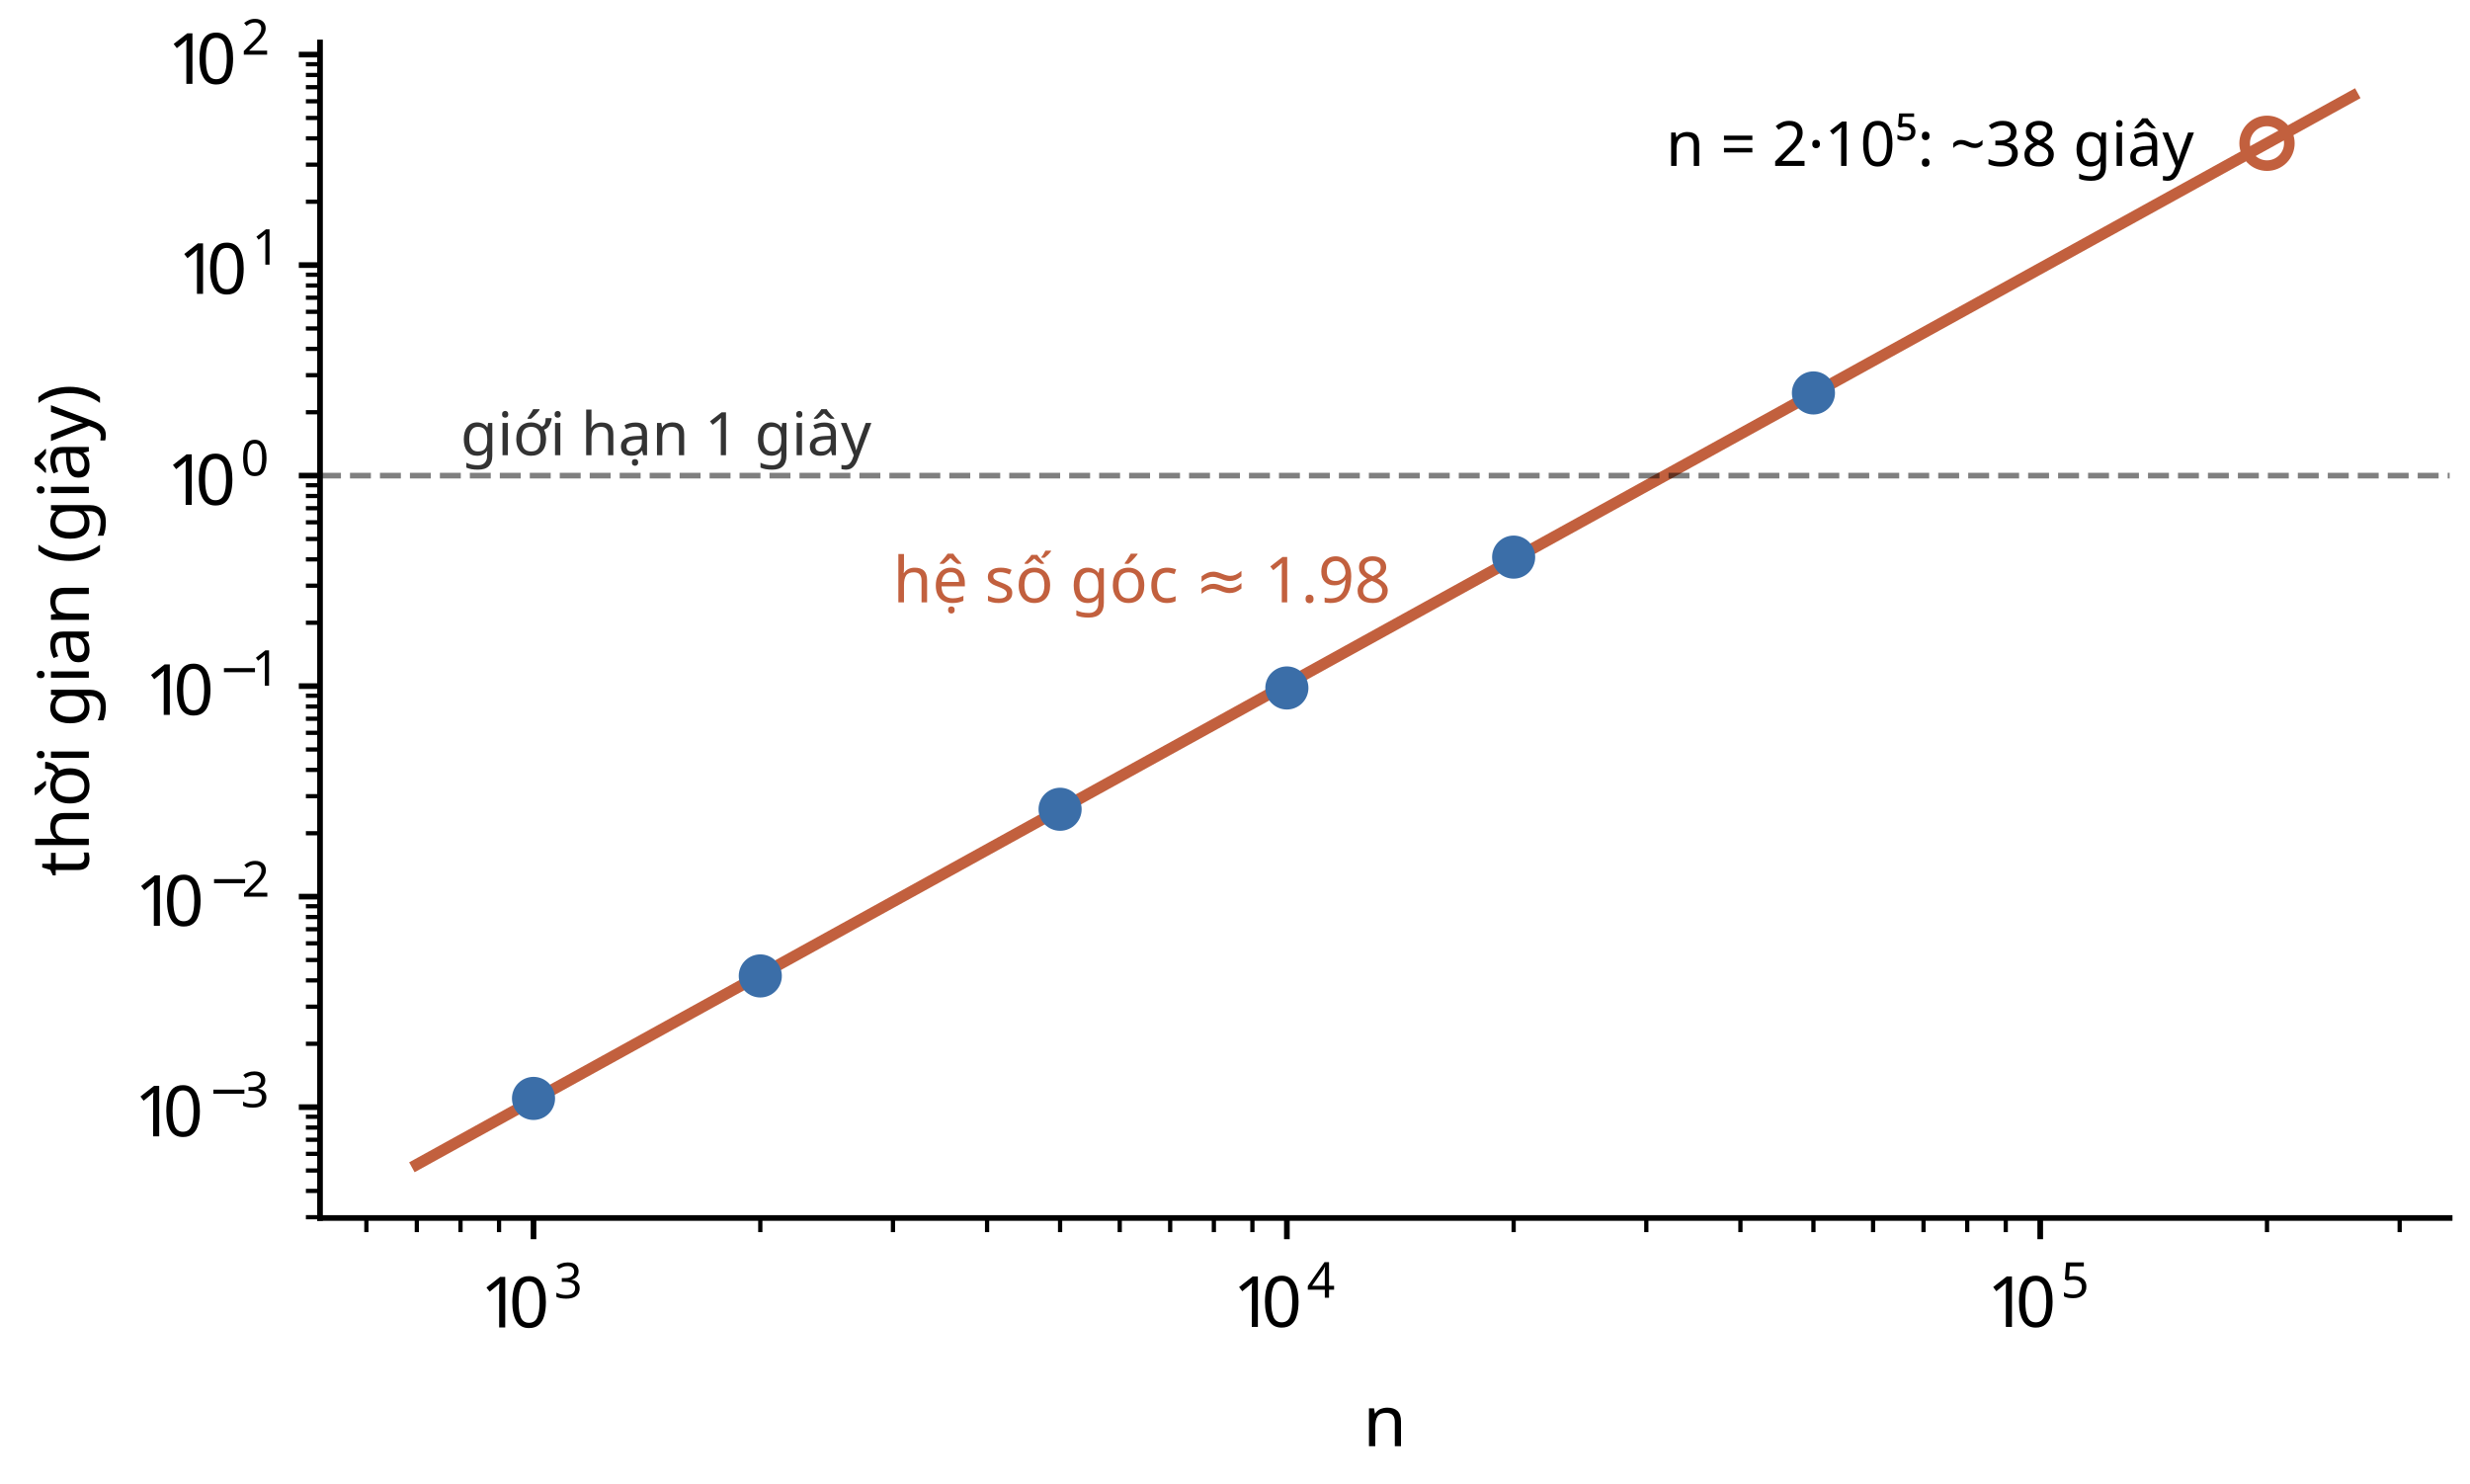
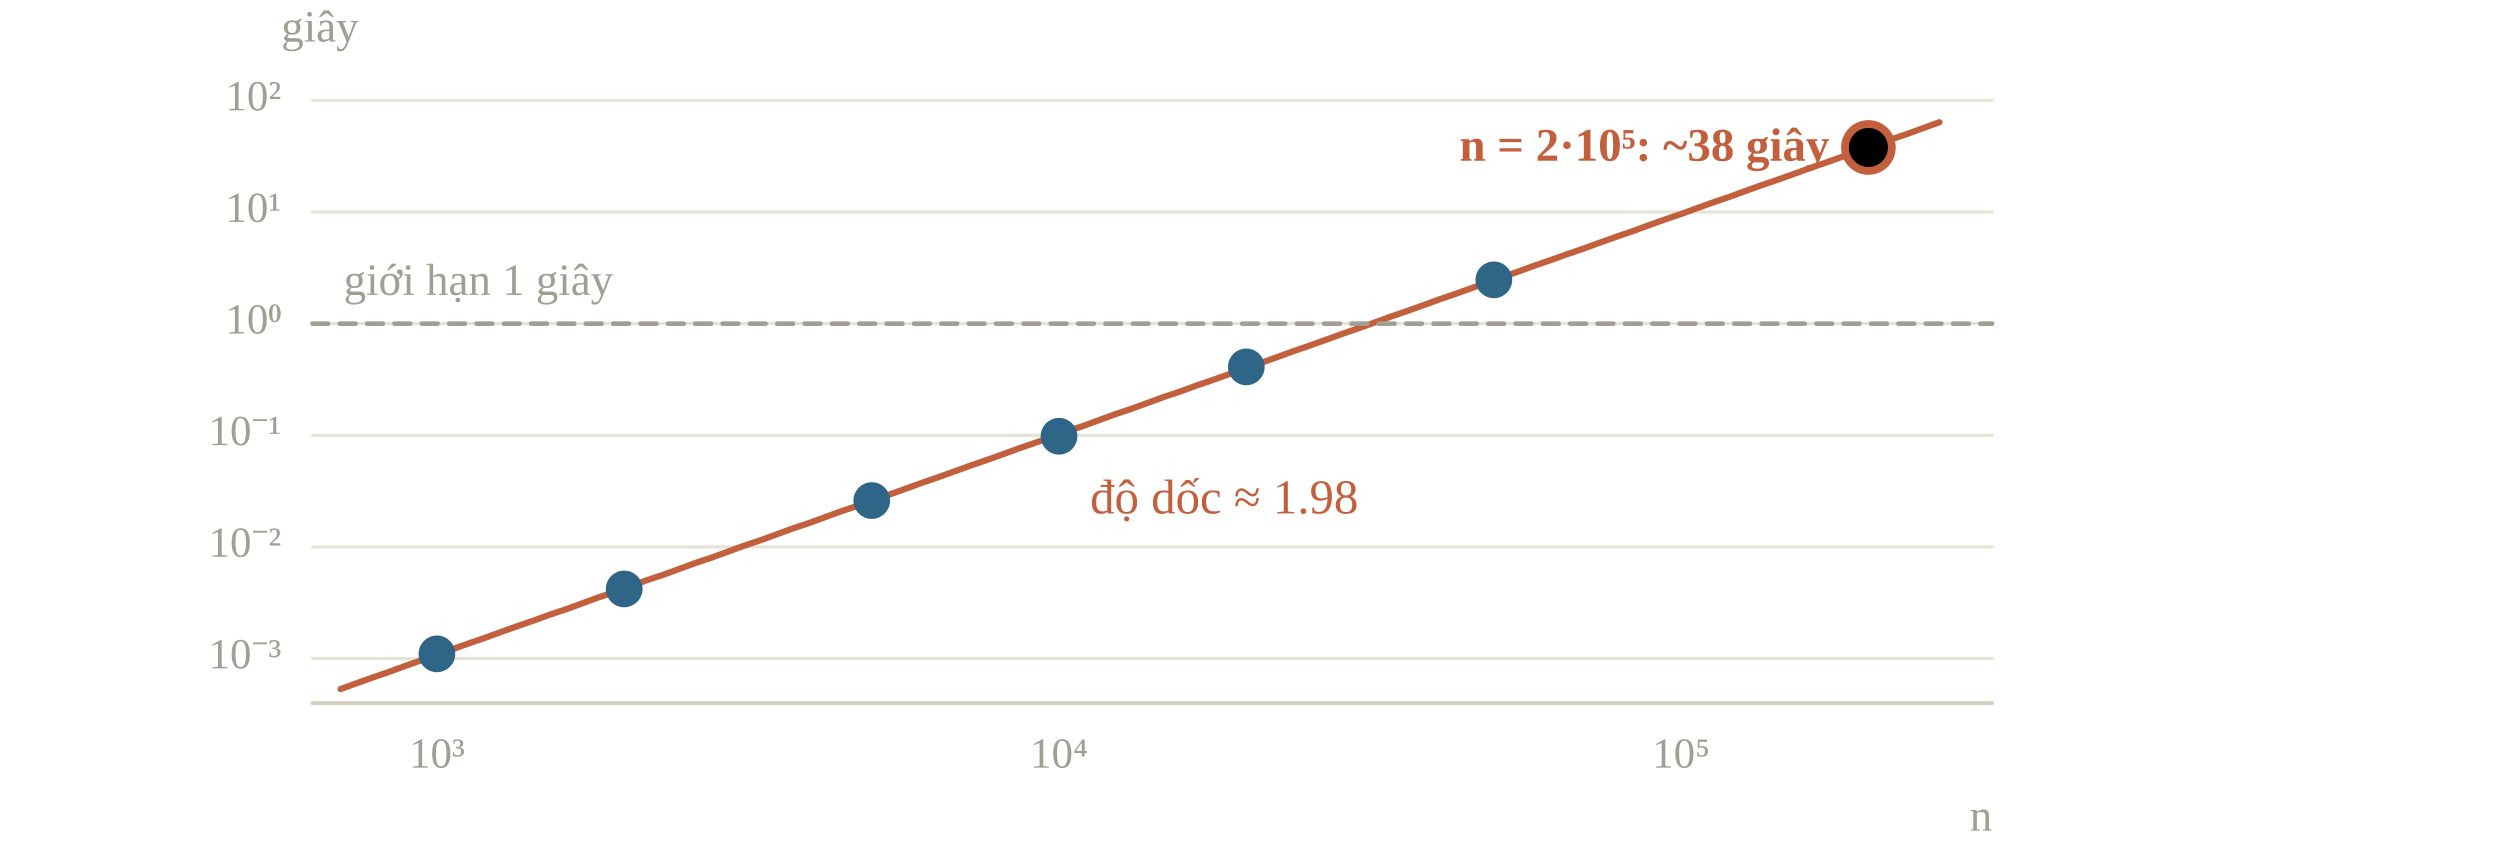
- <svg xmlns="http://www.w3.org/2000/svg" xmlns:xlink="http://www.w3.org/1999/xlink" role="img" aria-label="Thời gian chạy theo n trên trục log–log: các điểm đo nằm gần một đường thẳng có hệ số góc 2, kéo dài đường đó để dự đoán cho n = 2·10⁵." width="349.48pt" height="209.909pt" viewBox="0 0 349.48 209.909" version="1.1">
-   <defs>
-   
-  </defs>
-   <g id="figure_1">
-     <g id="patch_1">
-       <path d="M -0 209.909  L 349.48 209.909  L 349.48 0  L -0 0  L -0 209.909  z " style="fill: none" />
-     </g>
-     <g id="axes_1">
-       <g id="patch_2">
-         <path d="M 45.28 172.33  L 346.6 172.33  L 346.6 6.01  L 45.28 6.01  L 45.28 172.33  z " style="fill: none" />
-       </g>
-       <g id="matplotlib.axis_1">
-         <g id="xtick_1">
-           <g id="line2d_1">
-             <defs>
-               <path id="mf2d3d16c39" d="M 0 0  L 0 3  " style="stroke: currentColor; stroke-width: 0.8" />
-             </defs>
-             <g>
-               <use xlink:href="#mf2d3d16c39" x="75.487" y="172.33" style="fill: currentColor; stroke: currentColor; stroke-width: 0.8" />
-             </g>
-           </g>
-           <g id="text_1">
-             <g style="fill: currentColor" transform="translate(67.93723 188.5174)">
-               <text>
-                 <tspan x="0" y="-0.708" style="font-size: 10px; font-family: 'Lora'; fill: currentColor">1</tspan>
-                 <tspan x="4.067" y="-0.708" style="font-size: 10px; font-family: 'Lora'; fill: currentColor">0</tspan>
-                 <tspan x="10.472" y="-4.838" style="font-size: 7px; font-family: 'Lora'; fill: currentColor">3</tspan>
-               </text>
-             </g>
-           </g>
-         </g>
-         <g id="xtick_2">
-           <g id="line2d_2">
-             <g>
-               <use xlink:href="#mf2d3d16c39" x="182.079" y="172.33" style="fill: currentColor; stroke: currentColor; stroke-width: 0.8" />
-             </g>
-           </g>
-           <g id="text_2">
-             <g style="fill: currentColor" transform="translate(174.4289 188.5174)">
-               <text>
-                 <tspan x="0" y="-0.773" style="font-size: 10px; font-family: 'Lora'; fill: currentColor">1</tspan>
-                 <tspan x="4.067" y="-0.773" style="font-size: 10px; font-family: 'Lora'; fill: currentColor">0</tspan>
-                 <tspan x="10.472" y="-4.903" style="font-size: 7px; font-family: 'Lora'; fill: currentColor">4</tspan>
-               </text>
-             </g>
-           </g>
-         </g>
-         <g id="xtick_3">
-           <g id="line2d_3">
-             <g>
-               <use xlink:href="#mf2d3d16c39" x="288.671" y="172.33" style="fill: currentColor; stroke: currentColor; stroke-width: 0.8" />
-             </g>
-           </g>
-           <g id="text_3">
-             <g style="fill: currentColor" transform="translate(281.1205 188.5174)">
-               <text>
-                 <tspan x="0" y="-0.773" style="font-size: 10px; font-family: 'Lora'; fill: currentColor">1</tspan>
-                 <tspan x="4.067" y="-0.773" style="font-size: 10px; font-family: 'Lora'; fill: currentColor">0</tspan>
-                 <tspan x="10.472" y="-4.903" style="font-size: 7px; font-family: 'Lora'; fill: currentColor">5</tspan>
-               </text>
-             </g>
-           </g>
-         </g>
-         <g id="xtick_4">
-           <g id="line2d_4">
-             <defs>
-               <path id="mf27d8c85f0" d="M 0 0  L 0 2  " style="stroke: currentColor; stroke-width: 0.6" />
-             </defs>
-             <g>
-               <use xlink:href="#mf27d8c85f0" x="51.84" y="172.33" style="fill: currentColor; stroke: currentColor; stroke-width: 0.6" />
-             </g>
-           </g>
-         </g>
-         <g id="xtick_5">
-           <g id="line2d_5">
-             <g>
-               <use xlink:href="#mf27d8c85f0" x="58.976" y="172.33" style="fill: currentColor; stroke: currentColor; stroke-width: 0.6" />
-             </g>
-           </g>
-         </g>
-         <g id="xtick_6">
-           <g id="line2d_6">
-             <g>
-               <use xlink:href="#mf27d8c85f0" x="65.157" y="172.33" style="fill: currentColor; stroke: currentColor; stroke-width: 0.6" />
-             </g>
-           </g>
-         </g>
-         <g id="xtick_7">
-           <g id="line2d_7">
-             <g>
-               <use xlink:href="#mf27d8c85f0" x="70.61" y="172.33" style="fill: currentColor; stroke: currentColor; stroke-width: 0.6" />
-             </g>
-           </g>
-         </g>
-         <g id="xtick_8">
-           <g id="line2d_8">
-             <g>
-               <use xlink:href="#mf27d8c85f0" x="107.575" y="172.33" style="fill: currentColor; stroke: currentColor; stroke-width: 0.6" />
-             </g>
-           </g>
-         </g>
-         <g id="xtick_9">
-           <g id="line2d_9">
-             <g>
-               <use xlink:href="#mf27d8c85f0" x="126.344" y="172.33" style="fill: currentColor; stroke: currentColor; stroke-width: 0.6" />
-             </g>
-           </g>
-         </g>
-         <g id="xtick_10">
-           <g id="line2d_10">
-             <g>
-               <use xlink:href="#mf27d8c85f0" x="139.662" y="172.33" style="fill: currentColor; stroke: currentColor; stroke-width: 0.6" />
-             </g>
-           </g>
-         </g>
-         <g id="xtick_11">
-           <g id="line2d_11">
-             <g>
-               <use xlink:href="#mf27d8c85f0" x="149.992" y="172.33" style="fill: currentColor; stroke: currentColor; stroke-width: 0.6" />
-             </g>
-           </g>
-         </g>
-         <g id="xtick_12">
-           <g id="line2d_12">
-             <g>
-               <use xlink:href="#mf27d8c85f0" x="158.432" y="172.33" style="fill: currentColor; stroke: currentColor; stroke-width: 0.6" />
-             </g>
-           </g>
-         </g>
-         <g id="xtick_13">
-           <g id="line2d_13">
-             <g>
-               <use xlink:href="#mf27d8c85f0" x="165.568" y="172.33" style="fill: currentColor; stroke: currentColor; stroke-width: 0.6" />
-             </g>
-           </g>
-         </g>
-         <g id="xtick_14">
-           <g id="line2d_14">
-             <g>
-               <use xlink:href="#mf27d8c85f0" x="171.749" y="172.33" style="fill: currentColor; stroke: currentColor; stroke-width: 0.6" />
-             </g>
-           </g>
-         </g>
-         <g id="xtick_15">
-           <g id="line2d_15">
-             <g>
-               <use xlink:href="#mf27d8c85f0" x="177.202" y="172.33" style="fill: currentColor; stroke: currentColor; stroke-width: 0.6" />
-             </g>
-           </g>
-         </g>
-         <g id="xtick_16">
-           <g id="line2d_16">
-             <g>
-               <use xlink:href="#mf27d8c85f0" x="214.166" y="172.33" style="fill: currentColor; stroke: currentColor; stroke-width: 0.6" />
-             </g>
-           </g>
-         </g>
-         <g id="xtick_17">
-           <g id="line2d_17">
-             <g>
-               <use xlink:href="#mf27d8c85f0" x="232.936" y="172.33" style="fill: currentColor; stroke: currentColor; stroke-width: 0.6" />
-             </g>
-           </g>
-         </g>
-         <g id="xtick_18">
-           <g id="line2d_18">
-             <g>
-               <use xlink:href="#mf27d8c85f0" x="246.253" y="172.33" style="fill: currentColor; stroke: currentColor; stroke-width: 0.6" />
-             </g>
-           </g>
-         </g>
-         <g id="xtick_19">
-           <g id="line2d_19">
-             <g>
-               <use xlink:href="#mf27d8c85f0" x="256.583" y="172.33" style="fill: currentColor; stroke: currentColor; stroke-width: 0.6" />
-             </g>
-           </g>
-         </g>
-         <g id="xtick_20">
-           <g id="line2d_20">
-             <g>
-               <use xlink:href="#mf27d8c85f0" x="265.023" y="172.33" style="fill: currentColor; stroke: currentColor; stroke-width: 0.6" />
-             </g>
-           </g>
-         </g>
-         <g id="xtick_21">
-           <g id="line2d_21">
-             <g>
-               <use xlink:href="#mf27d8c85f0" x="272.159" y="172.33" style="fill: currentColor; stroke: currentColor; stroke-width: 0.6" />
-             </g>
-           </g>
-         </g>
-         <g id="xtick_22">
-           <g id="line2d_22">
-             <g>
-               <use xlink:href="#mf27d8c85f0" x="278.341" y="172.33" style="fill: currentColor; stroke: currentColor; stroke-width: 0.6" />
-             </g>
-           </g>
-         </g>
-         <g id="xtick_23">
-           <g id="line2d_23">
-             <g>
-               <use xlink:href="#mf27d8c85f0" x="283.793" y="172.33" style="fill: currentColor; stroke: currentColor; stroke-width: 0.6" />
-             </g>
-           </g>
-         </g>
-         <g id="xtick_24">
-           <g id="line2d_24">
-             <g>
-               <use xlink:href="#mf27d8c85f0" x="320.758" y="172.33" style="fill: currentColor; stroke: currentColor; stroke-width: 0.6" />
-             </g>
-           </g>
-         </g>
-         <g id="xtick_25">
-           <g id="line2d_25">
-             <g>
-               <use xlink:href="#mf27d8c85f0" x="339.528" y="172.33" style="fill: currentColor; stroke: currentColor; stroke-width: 0.6" />
-             </g>
-           </g>
-         </g>
-         <g id="text_4">
-           <text style="font-size: 10px; font-family: 'Lora', 'Lora'; text-anchor: middle; fill: currentColor" x="195.94" y="204.617" transform="rotate(-0 195.9396 204.617)">n</text>
-         </g>
-       </g>
-       <g id="matplotlib.axis_2">
-         <g id="ytick_1">
-           <g id="line2d_26">
-             <defs>
-               <path id="m905e2cc07c" d="M 0 0  L -3 0  " style="stroke: currentColor; stroke-width: 0.8" />
-             </defs>
-             <g>
-               <use xlink:href="#m905e2cc07c" x="45.28" y="156.646" style="fill: currentColor; stroke: currentColor; stroke-width: 0.8" />
-             </g>
-           </g>
-           <g id="text_5">
-             <g style="fill: currentColor" transform="translate(18.97961 161.49)">
-               <text>
-                 <tspan x="0" y="-0.708" style="font-size: 10px; font-family: 'Lora'; fill: currentColor">1</tspan>
-                 <tspan x="4.067" y="-0.708" style="font-size: 10px; font-family: 'Lora'; fill: currentColor">0</tspan>
-                 <tspan x="10.472" y="-4.838" style="font-size: 7px; font-family: 'Lora'; fill: currentColor">−</tspan>
-                 <tspan x="15.103" y="-4.838" style="font-size: 7px; font-family: 'Lora'; fill: currentColor">3</tspan>
-               </text>
-             </g>
-           </g>
-         </g>
-         <g id="ytick_2">
-           <g id="line2d_27">
-             <g>
-               <use xlink:href="#m905e2cc07c" x="45.28" y="126.862" style="fill: currentColor; stroke: currentColor; stroke-width: 0.8" />
-             </g>
-           </g>
-           <g id="text_6">
-             <g style="fill: currentColor" transform="translate(19.07961 131.7055)">
-               <text>
-                 <tspan x="0" y="-0.708" style="font-size: 10px; font-family: 'Lora'; fill: currentColor">1</tspan>
-                 <tspan x="4.067" y="-0.708" style="font-size: 10px; font-family: 'Lora'; fill: currentColor">0</tspan>
-                 <tspan x="10.472" y="-4.838" style="font-size: 7px; font-family: 'Lora'; fill: currentColor">−</tspan>
-                 <tspan x="15.103" y="-4.838" style="font-size: 7px; font-family: 'Lora'; fill: currentColor">2</tspan>
-               </text>
-             </g>
-           </g>
-         </g>
-         <g id="ytick_3">
-           <g id="line2d_28">
-             <g>
-               <use xlink:href="#m905e2cc07c" x="45.28" y="97.077" style="fill: currentColor; stroke: currentColor; stroke-width: 0.8" />
-             </g>
-           </g>
-           <g id="text_7">
-             <g style="fill: currentColor" transform="translate(20.47961 101.921)">
-               <text>
-                 <tspan x="0" y="-0.773" style="font-size: 10px; font-family: 'Lora'; fill: currentColor">1</tspan>
-                 <tspan x="4.067" y="-0.773" style="font-size: 10px; font-family: 'Lora'; fill: currentColor">0</tspan>
-                 <tspan x="10.472" y="-4.903" style="font-size: 7px; font-family: 'Lora'; fill: currentColor">−</tspan>
-                 <tspan x="15.103" y="-4.903" style="font-size: 7px; font-family: 'Lora'; fill: currentColor">1</tspan>
-               </text>
-             </g>
-           </g>
-         </g>
-         <g id="ytick_4">
-           <g id="line2d_29">
-             <g>
-               <use xlink:href="#m905e2cc07c" x="45.28" y="67.293" style="fill: currentColor; stroke: currentColor; stroke-width: 0.8" />
-             </g>
-           </g>
-           <g id="text_8">
-             <g style="fill: currentColor" transform="translate(23.57961 72.13651)">
-               <text>
-                 <tspan x="0" y="-0.708" style="font-size: 10px; font-family: 'Lora'; fill: currentColor">1</tspan>
-                 <tspan x="4.067" y="-0.708" style="font-size: 10px; font-family: 'Lora'; fill: currentColor">0</tspan>
-                 <tspan x="10.472" y="-4.838" style="font-size: 7px; font-family: 'Lora'; fill: currentColor">0</tspan>
-               </text>
-             </g>
-           </g>
-         </g>
-         <g id="ytick_5">
-           <g id="line2d_30">
-             <g>
-               <use xlink:href="#m905e2cc07c" x="45.28" y="37.508" style="fill: currentColor; stroke: currentColor; stroke-width: 0.8" />
-             </g>
-           </g>
-           <g id="text_9">
-             <g style="fill: currentColor" transform="translate(25.17961 42.352)">
-               <text>
-                 <tspan x="0" y="-0.773" style="font-size: 10px; font-family: 'Lora'; fill: currentColor">1</tspan>
-                 <tspan x="4.067" y="-0.773" style="font-size: 10px; font-family: 'Lora'; fill: currentColor">0</tspan>
-                 <tspan x="10.472" y="-4.903" style="font-size: 7px; font-family: 'Lora'; fill: currentColor">1</tspan>
-               </text>
-             </g>
-           </g>
-         </g>
-         <g id="ytick_6">
-           <g id="line2d_31">
-             <g>
-               <use xlink:href="#m905e2cc07c" x="45.28" y="7.724" style="fill: currentColor; stroke: currentColor; stroke-width: 0.8" />
-             </g>
-           </g>
-           <g id="text_10">
-             <g style="fill: currentColor" transform="translate(23.67961 12.5675)">
-               <text>
-                 <tspan x="0" y="-0.708" style="font-size: 10px; font-family: 'Lora'; fill: currentColor">1</tspan>
-                 <tspan x="4.067" y="-0.708" style="font-size: 10px; font-family: 'Lora'; fill: currentColor">0</tspan>
-                 <tspan x="10.472" y="-4.838" style="font-size: 7px; font-family: 'Lora'; fill: currentColor">2</tspan>
-               </text>
-             </g>
-           </g>
-         </g>
-         <g id="ytick_7">
-           <g id="line2d_32">
-             <defs>
-               <path id="mc74f521557" d="M 0 0  L -2 0  " style="stroke: currentColor; stroke-width: 0.6" />
-             </defs>
-             <g>
-               <use xlink:href="#mc74f521557" x="45.28" y="172.22" style="fill: currentColor; stroke: currentColor; stroke-width: 0.6" />
-             </g>
-           </g>
-         </g>
-         <g id="ytick_8">
-           <g id="line2d_33">
-             <g>
-               <use xlink:href="#mc74f521557" x="45.28" y="168.499" style="fill: currentColor; stroke: currentColor; stroke-width: 0.6" />
-             </g>
-           </g>
-         </g>
-         <g id="ytick_9">
-           <g id="line2d_34">
-             <g>
-               <use xlink:href="#mc74f521557" x="45.28" y="165.612" style="fill: currentColor; stroke: currentColor; stroke-width: 0.6" />
-             </g>
-           </g>
-         </g>
-         <g id="ytick_10">
-           <g id="line2d_35">
-             <g>
-               <use xlink:href="#mc74f521557" x="45.28" y="163.254" style="fill: currentColor; stroke: currentColor; stroke-width: 0.6" />
-             </g>
-           </g>
-         </g>
-         <g id="ytick_11">
-           <g id="line2d_36">
-             <g>
-               <use xlink:href="#mc74f521557" x="45.28" y="161.26" style="fill: currentColor; stroke: currentColor; stroke-width: 0.6" />
-             </g>
-           </g>
-         </g>
-         <g id="ytick_12">
-           <g id="line2d_37">
-             <g>
-               <use xlink:href="#mc74f521557" x="45.28" y="159.533" style="fill: currentColor; stroke: currentColor; stroke-width: 0.6" />
-             </g>
-           </g>
-         </g>
-         <g id="ytick_13">
-           <g id="line2d_38">
-             <g>
-               <use xlink:href="#mc74f521557" x="45.28" y="158.009" style="fill: currentColor; stroke: currentColor; stroke-width: 0.6" />
-             </g>
-           </g>
-         </g>
-         <g id="ytick_14">
-           <g id="line2d_39">
-             <g>
-               <use xlink:href="#mc74f521557" x="45.28" y="147.68" style="fill: currentColor; stroke: currentColor; stroke-width: 0.6" />
-             </g>
-           </g>
-         </g>
-         <g id="ytick_15">
-           <g id="line2d_40">
-             <g>
-               <use xlink:href="#mc74f521557" x="45.28" y="142.435" style="fill: currentColor; stroke: currentColor; stroke-width: 0.6" />
-             </g>
-           </g>
-         </g>
-         <g id="ytick_16">
-           <g id="line2d_41">
-             <g>
-               <use xlink:href="#mc74f521557" x="45.28" y="138.714" style="fill: currentColor; stroke: currentColor; stroke-width: 0.6" />
-             </g>
-           </g>
-         </g>
-         <g id="ytick_17">
-           <g id="line2d_42">
-             <g>
-               <use xlink:href="#mc74f521557" x="45.28" y="135.828" style="fill: currentColor; stroke: currentColor; stroke-width: 0.6" />
-             </g>
-           </g>
-         </g>
-         <g id="ytick_18">
-           <g id="line2d_43">
-             <g>
-               <use xlink:href="#mc74f521557" x="45.28" y="133.469" style="fill: currentColor; stroke: currentColor; stroke-width: 0.6" />
-             </g>
-           </g>
-         </g>
-         <g id="ytick_19">
-           <g id="line2d_44">
-             <g>
-               <use xlink:href="#mc74f521557" x="45.28" y="131.475" style="fill: currentColor; stroke: currentColor; stroke-width: 0.6" />
-             </g>
-           </g>
-         </g>
-         <g id="ytick_20">
-           <g id="line2d_45">
-             <g>
-               <use xlink:href="#mc74f521557" x="45.28" y="129.748" style="fill: currentColor; stroke: currentColor; stroke-width: 0.6" />
-             </g>
-           </g>
-         </g>
-         <g id="ytick_21">
-           <g id="line2d_46">
-             <g>
-               <use xlink:href="#mc74f521557" x="45.28" y="128.225" style="fill: currentColor; stroke: currentColor; stroke-width: 0.6" />
-             </g>
-           </g>
-         </g>
-         <g id="ytick_22">
-           <g id="line2d_47">
-             <g>
-               <use xlink:href="#mc74f521557" x="45.28" y="117.896" style="fill: currentColor; stroke: currentColor; stroke-width: 0.6" />
-             </g>
-           </g>
-         </g>
-         <g id="ytick_23">
-           <g id="line2d_48">
-             <g>
-               <use xlink:href="#mc74f521557" x="45.28" y="112.651" style="fill: currentColor; stroke: currentColor; stroke-width: 0.6" />
-             </g>
-           </g>
-         </g>
-         <g id="ytick_24">
-           <g id="line2d_49">
-             <g>
-               <use xlink:href="#mc74f521557" x="45.28" y="108.93" style="fill: currentColor; stroke: currentColor; stroke-width: 0.6" />
-             </g>
-           </g>
-         </g>
-         <g id="ytick_25">
-           <g id="line2d_50">
-             <g>
-               <use xlink:href="#mc74f521557" x="45.28" y="106.043" style="fill: currentColor; stroke: currentColor; stroke-width: 0.6" />
-             </g>
-           </g>
-         </g>
-         <g id="ytick_26">
-           <g id="line2d_51">
-             <g>
-               <use xlink:href="#mc74f521557" x="45.28" y="103.685" style="fill: currentColor; stroke: currentColor; stroke-width: 0.6" />
-             </g>
-           </g>
-         </g>
-         <g id="ytick_27">
-           <g id="line2d_52">
-             <g>
-               <use xlink:href="#mc74f521557" x="45.28" y="101.691" style="fill: currentColor; stroke: currentColor; stroke-width: 0.6" />
-             </g>
-           </g>
-         </g>
-         <g id="ytick_28">
-           <g id="line2d_53">
-             <g>
-               <use xlink:href="#mc74f521557" x="45.28" y="99.964" style="fill: currentColor; stroke: currentColor; stroke-width: 0.6" />
-             </g>
-           </g>
-         </g>
-         <g id="ytick_29">
-           <g id="line2d_54">
-             <g>
-               <use xlink:href="#mc74f521557" x="45.28" y="98.44" style="fill: currentColor; stroke: currentColor; stroke-width: 0.6" />
-             </g>
-           </g>
-         </g>
-         <g id="ytick_30">
-           <g id="line2d_55">
-             <g>
-               <use xlink:href="#mc74f521557" x="45.28" y="88.111" style="fill: currentColor; stroke: currentColor; stroke-width: 0.6" />
-             </g>
-           </g>
-         </g>
-         <g id="ytick_31">
-           <g id="line2d_56">
-             <g>
-               <use xlink:href="#mc74f521557" x="45.28" y="82.866" style="fill: currentColor; stroke: currentColor; stroke-width: 0.6" />
-             </g>
-           </g>
-         </g>
-         <g id="ytick_32">
-           <g id="line2d_57">
-             <g>
-               <use xlink:href="#mc74f521557" x="45.28" y="79.145" style="fill: currentColor; stroke: currentColor; stroke-width: 0.6" />
-             </g>
-           </g>
-         </g>
-         <g id="ytick_33">
-           <g id="line2d_58">
-             <g>
-               <use xlink:href="#mc74f521557" x="45.28" y="76.259" style="fill: currentColor; stroke: currentColor; stroke-width: 0.6" />
-             </g>
-           </g>
-         </g>
-         <g id="ytick_34">
-           <g id="line2d_59">
-             <g>
-               <use xlink:href="#mc74f521557" x="45.28" y="73.9" style="fill: currentColor; stroke: currentColor; stroke-width: 0.6" />
-             </g>
-           </g>
-         </g>
-         <g id="ytick_35">
-           <g id="line2d_60">
-             <g>
-               <use xlink:href="#mc74f521557" x="45.28" y="71.906" style="fill: currentColor; stroke: currentColor; stroke-width: 0.6" />
-             </g>
-           </g>
-         </g>
-         <g id="ytick_36">
-           <g id="line2d_61">
-             <g>
-               <use xlink:href="#mc74f521557" x="45.28" y="70.179" style="fill: currentColor; stroke: currentColor; stroke-width: 0.6" />
-             </g>
-           </g>
-         </g>
-         <g id="ytick_37">
-           <g id="line2d_62">
-             <g>
-               <use xlink:href="#mc74f521557" x="45.28" y="68.656" style="fill: currentColor; stroke: currentColor; stroke-width: 0.6" />
-             </g>
-           </g>
-         </g>
-         <g id="ytick_38">
-           <g id="line2d_63">
-             <g>
-               <use xlink:href="#mc74f521557" x="45.28" y="58.327" style="fill: currentColor; stroke: currentColor; stroke-width: 0.6" />
-             </g>
-           </g>
-         </g>
-         <g id="ytick_39">
-           <g id="line2d_64">
-             <g>
-               <use xlink:href="#mc74f521557" x="45.28" y="53.082" style="fill: currentColor; stroke: currentColor; stroke-width: 0.6" />
-             </g>
-           </g>
-         </g>
-         <g id="ytick_40">
-           <g id="line2d_65">
-             <g>
-               <use xlink:href="#mc74f521557" x="45.28" y="49.361" style="fill: currentColor; stroke: currentColor; stroke-width: 0.6" />
-             </g>
-           </g>
-         </g>
-         <g id="ytick_41">
-           <g id="line2d_66">
-             <g>
-               <use xlink:href="#mc74f521557" x="45.28" y="46.474" style="fill: currentColor; stroke: currentColor; stroke-width: 0.6" />
-             </g>
-           </g>
-         </g>
-         <g id="ytick_42">
-           <g id="line2d_67">
-             <g>
-               <use xlink:href="#mc74f521557" x="45.28" y="44.116" style="fill: currentColor; stroke: currentColor; stroke-width: 0.6" />
-             </g>
-           </g>
-         </g>
-         <g id="ytick_43">
-           <g id="line2d_68">
-             <g>
-               <use xlink:href="#mc74f521557" x="45.28" y="42.122" style="fill: currentColor; stroke: currentColor; stroke-width: 0.6" />
-             </g>
-           </g>
-         </g>
-         <g id="ytick_44">
-           <g id="line2d_69">
-             <g>
-               <use xlink:href="#mc74f521557" x="45.28" y="40.395" style="fill: currentColor; stroke: currentColor; stroke-width: 0.6" />
-             </g>
-           </g>
-         </g>
-         <g id="ytick_45">
-           <g id="line2d_70">
-             <g>
-               <use xlink:href="#mc74f521557" x="45.28" y="38.871" style="fill: currentColor; stroke: currentColor; stroke-width: 0.6" />
-             </g>
-           </g>
-         </g>
-         <g id="ytick_46">
-           <g id="line2d_71">
-             <g>
-               <use xlink:href="#mc74f521557" x="45.28" y="28.542" style="fill: currentColor; stroke: currentColor; stroke-width: 0.6" />
-             </g>
-           </g>
-         </g>
-         <g id="ytick_47">
-           <g id="line2d_72">
-             <g>
-               <use xlink:href="#mc74f521557" x="45.28" y="23.297" style="fill: currentColor; stroke: currentColor; stroke-width: 0.6" />
-             </g>
-           </g>
-         </g>
-         <g id="ytick_48">
-           <g id="line2d_73">
-             <g>
-               <use xlink:href="#mc74f521557" x="45.28" y="19.576" style="fill: currentColor; stroke: currentColor; stroke-width: 0.6" />
-             </g>
-           </g>
-         </g>
-         <g id="ytick_49">
-           <g id="line2d_74">
-             <g>
-               <use xlink:href="#mc74f521557" x="45.28" y="16.69" style="fill: currentColor; stroke: currentColor; stroke-width: 0.6" />
-             </g>
-           </g>
-         </g>
-         <g id="ytick_50">
-           <g id="line2d_75">
-             <g>
-               <use xlink:href="#mc74f521557" x="45.28" y="14.331" style="fill: currentColor; stroke: currentColor; stroke-width: 0.6" />
-             </g>
-           </g>
-         </g>
-         <g id="ytick_51">
-           <g id="line2d_76">
-             <g>
-               <use xlink:href="#mc74f521557" x="45.28" y="12.337" style="fill: currentColor; stroke: currentColor; stroke-width: 0.6" />
-             </g>
-           </g>
-         </g>
-         <g id="ytick_52">
-           <g id="line2d_77">
-             <g>
-               <use xlink:href="#mc74f521557" x="45.28" y="10.61" style="fill: currentColor; stroke: currentColor; stroke-width: 0.6" />
-             </g>
-           </g>
-         </g>
-         <g id="ytick_53">
-           <g id="line2d_78">
-             <g>
-               <use xlink:href="#mc74f521557" x="45.28" y="9.087" style="fill: currentColor; stroke: currentColor; stroke-width: 0.6" />
-             </g>
-           </g>
-         </g>
-         <g id="text_11">
-           <text style="font-size: 10px; font-family: 'Lora', 'Lora'; text-anchor: middle; fill: currentColor" x="12.568" y="89.17" transform="rotate(-90 12.5675 89.16992)">thời gian (giây)</text>
-         </g>
-       </g>
-       <g id="line2d_79">
-         <path d="M 58.976 164.77  L 64.566 161.684  L 70.157 158.598  L 75.747 155.513  L 81.337 152.427  L 86.928 149.341  L 92.518 146.256  L 98.108 143.17  L 103.699 140.084  L 109.289 136.998  L 114.879 133.913  L 120.47 130.827  L 126.06 127.741  L 131.651 124.656  L 137.241 121.57  L 142.831 118.484  L 148.422 115.398  L 154.012 112.313  L 159.602 109.227  L 165.193 106.141  L 170.783 103.056  L 176.373 99.97  L 181.964 96.884  L 187.554 93.798  L 193.144 90.713  L 198.735 87.627  L 204.325 84.541  L 209.915 81.456  L 215.506 78.37  L 221.096 75.284  L 226.687 72.198  L 232.277 69.113  L 237.867 66.027  L 243.458 62.941  L 249.048 59.856  L 254.638 56.77  L 260.229 53.684  L 265.819 50.598  L 271.409 47.513  L 277 44.427  L 282.59 41.341  L 288.18 38.256  L 293.771 35.17  L 299.361 32.084  L 304.951 28.998  L 310.542 25.913  L 316.132 22.827  L 321.723 19.741  L 327.313 16.656  L 332.903 13.57  " clip-path="url(#p2a4e884263)" style="fill: none; stroke: var(--accent, #c2603e); stroke-width: 1.6; stroke-linecap: square" />
-       </g>
-       <g id="line2d_80">
-         <path d="M 45.28 67.293  L 346.6 67.293  " clip-path="url(#p2a4e884263)" style="fill: none; stroke-dasharray: 2.96,1.28; stroke-dashoffset: 0; stroke: currentColor; stroke-opacity: 0.5; stroke-width: 0.8" />
-       </g>
-       <g id="patch_3">
-         <path d="M 45.28 172.33  L 45.28 6.01  " style="fill: none; stroke: currentColor; stroke-width: 0.8; stroke-linejoin: miter; stroke-linecap: square" />
-       </g>
-       <g id="patch_4">
-         <path d="M 45.28 172.33  L 346.6 172.33  " style="fill: none; stroke: currentColor; stroke-width: 0.8; stroke-linejoin: miter; stroke-linecap: square" />
-       </g>
-       <g id="PathCollection_1">
-         <defs>
-           <path id="m83ba6d97fb" d="M 0 2.55  C 0.676 2.55 1.325 2.281 1.803 1.803  C 2.281 1.325 2.55 0.676 2.55 0  C 2.55 -0.676 2.281 -1.325 1.803 -1.803  C 1.325 -2.281 0.676 -2.55 0 -2.55  C -0.676 -2.55 -1.325 -2.281 -1.803 -1.803  C -2.281 -1.325 -2.55 -0.676 -2.55 0  C -2.55 0.676 -2.281 1.325 -1.803 1.803  C -1.325 2.281 -0.676 2.55 0 2.55  z " style="stroke: var(--t-n, #3b6ea8)" />
-         </defs>
-         <g clip-path="url(#p2a4e884263)">
-           <use xlink:href="#m83ba6d97fb" x="75.487" y="155.413" style="fill: var(--t-n, #3b6ea8); stroke: var(--t-n, #3b6ea8)" />
-           <use xlink:href="#m83ba6d97fb" x="107.575" y="138.083" style="fill: var(--t-n, #3b6ea8); stroke: var(--t-n, #3b6ea8)" />
-           <use xlink:href="#m83ba6d97fb" x="149.992" y="114.502" style="fill: var(--t-n, #3b6ea8); stroke: var(--t-n, #3b6ea8)" />
-           <use xlink:href="#m83ba6d97fb" x="182.079" y="97.339" style="fill: var(--t-n, #3b6ea8); stroke: var(--t-n, #3b6ea8)" />
-           <use xlink:href="#m83ba6d97fb" x="214.166" y="78.826" style="fill: var(--t-n, #3b6ea8); stroke: var(--t-n, #3b6ea8)" />
-           <use xlink:href="#m83ba6d97fb" x="256.583" y="55.596" style="fill: var(--t-n, #3b6ea8); stroke: var(--t-n, #3b6ea8)" />
-         </g>
-       </g>
-       <g id="PathCollection_2">
-         <path d="M 320.758 23.436  C 321.596 23.436 322.401 23.103 322.994 22.51  C 323.587 21.917 323.92 21.112 323.92 20.274  C 323.92 19.435 323.587 18.631 322.994 18.038  C 322.401 17.445 321.596 17.112 320.758 17.112  C 319.919 17.112 319.115 17.445 318.522 18.038  C 317.929 18.631 317.596 19.435 317.596 20.274  C 317.596 21.112 317.929 21.917 318.522 22.51  C 319.115 23.103 319.919 23.436 320.758 23.436  L 320.758 23.436  z " clip-path="url(#p2a4e884263)" style="fill: none; stroke: var(--accent, #c2603e); stroke-width: 1.5" />
-       </g>
-       <g id="text_12">
-         <text style="font-size: 8.8px; font-family: 'Lora', 'Lora'; text-anchor: end; fill: currentColor" x="310.428" y="23.475" transform="rotate(-0 310.428 23.47501)">n = 2·10⁵: ~38 giây</text>
-       </g>
-       <g id="text_13">
-         <text style="font-size: 8.5px; font-family: 'Lora', 'Lora'; text-anchor: start; fill: currentColor; opacity: 0.8" x="65.157" y="64.406" transform="rotate(-0 65.15743 64.40634)">giới hạn 1 giây</text>
-       </g>
-       <g id="text_14">
-         <text style="font-size: 9px; font-family: 'Lora', 'Lora'; text-anchor: start; fill: var(--accent, #c2603e)" x="126.344" y="85.225" transform="rotate(-0 126.3444 85.22482)">hệ số góc ≈ 1.98</text>
-       </g>
-     </g>
-   </g>
-   <defs>
-     <clipPath id="p2a4e884263">
-       <rect x="45.28" y="6.01" width="301.32" height="166.32" />
-     </clipPath>
-   </defs>
+ <svg xmlns="http://www.w3.org/2000/svg" viewBox="0 0 640 220" width="640" role="img" aria-label="Trục log–log: độ dốc gần 2 nghĩa là thời gian tăng theo n²." style="font-family:var(--serif, Lora, Georgia, serif);color:var(--text, #1f1e1c)">
+   <path d="M 80,180 L 510,180" fill="none" stroke="var(--line-strong, #d3cebf)" stroke-width="1" stroke-linecap="round" />
+   <path d="M 80,168.571 L 510,168.571" fill="none" stroke="var(--line, #e6e2d6)" stroke-width="0.8" stroke-linecap="round" />
+   <text x="72" y="168.571" fill="var(--faint, #a19e94)" text-anchor="end" dominant-baseline="middle" font-family="var(--sans, Inter, &quot;Segoe UI&quot;, sans-serif)" font-size="11" font-weight="400">10⁻³</text>
+   <path d="M 80,140 L 510,140" fill="none" stroke="var(--line, #e6e2d6)" stroke-width="0.8" stroke-linecap="round" />
+   <text x="72" y="140" fill="var(--faint, #a19e94)" text-anchor="end" dominant-baseline="middle" font-family="var(--sans, Inter, &quot;Segoe UI&quot;, sans-serif)" font-size="11" font-weight="400">10⁻²</text>
+   <path d="M 80,111.429 L 510,111.429" fill="none" stroke="var(--line, #e6e2d6)" stroke-width="0.8" stroke-linecap="round" />
+   <text x="72" y="111.429" fill="var(--faint, #a19e94)" text-anchor="end" dominant-baseline="middle" font-family="var(--sans, Inter, &quot;Segoe UI&quot;, sans-serif)" font-size="11" font-weight="400">10⁻¹</text>
+   <path d="M 80,82.857 L 510,82.857" fill="none" stroke="var(--line, #e6e2d6)" stroke-width="0.8" stroke-linecap="round" />
+   <text x="72" y="82.857" fill="var(--faint, #a19e94)" text-anchor="end" dominant-baseline="middle" font-family="var(--sans, Inter, &quot;Segoe UI&quot;, sans-serif)" font-size="11" font-weight="400">10⁰</text>
+   <path d="M 80,54.286 L 510,54.286" fill="none" stroke="var(--line, #e6e2d6)" stroke-width="0.8" stroke-linecap="round" />
+   <text x="72" y="54.286" fill="var(--faint, #a19e94)" text-anchor="end" dominant-baseline="middle" font-family="var(--sans, Inter, &quot;Segoe UI&quot;, sans-serif)" font-size="11" font-weight="400">10¹</text>
+   <path d="M 80,25.714 L 510,25.714" fill="none" stroke="var(--line, #e6e2d6)" stroke-width="0.8" stroke-linecap="round" />
+   <text x="72" y="25.714" fill="var(--faint, #a19e94)" text-anchor="end" dominant-baseline="middle" font-family="var(--sans, Inter, &quot;Segoe UI&quot;, sans-serif)" font-size="11" font-weight="400">10²</text>
+   <text x="111.852" y="194" fill="var(--faint, #a19e94)" text-anchor="middle" dominant-baseline="middle" font-family="var(--sans, Inter, &quot;Segoe UI&quot;, sans-serif)" font-size="11" font-weight="400">10³</text>
+   <text x="271.111" y="194" fill="var(--faint, #a19e94)" text-anchor="middle" dominant-baseline="middle" font-family="var(--sans, Inter, &quot;Segoe UI&quot;, sans-serif)" font-size="11" font-weight="400">10⁴</text>
+   <text x="430.37" y="194" fill="var(--faint, #a19e94)" text-anchor="middle" dominant-baseline="middle" font-family="var(--sans, Inter, &quot;Segoe UI&quot;, sans-serif)" font-size="11" font-weight="400">10⁵</text>
+   <text x="510" y="210" fill="var(--faint, #a19e94)" text-anchor="end" dominant-baseline="middle" font-family="var(--sans, Inter, &quot;Segoe UI&quot;, sans-serif)" font-size="11.5" font-weight="400">n</text>
+   <text x="72" y="8" fill="var(--faint, #a19e94)" text-anchor="start" dominant-baseline="middle" font-family="var(--sans, Inter, &quot;Segoe UI&quot;, sans-serif)" font-size="11.5" font-weight="400">giây</text>
+   <path d="M 87.2,176.4 L 91.3,174.9 L 95.5,173.4 L 99.6,172.0 L 103.7,170.5 L 107.9,169.0 L 112.0,167.6 L 116.1,166.1 L 120.3,164.6 L 124.4,163.2 L 128.5,161.7 L 132.7,160.2 L 136.8,158.8 L 140.9,157.3 L 145.1,155.9 L 149.2,154.4 L 153.3,152.9 L 157.5,151.5 L 161.6,150.0 L 165.7,148.5 L 169.9,147.1 L 174.0,145.6 L 178.1,144.1 L 182.3,142.7 L 186.4,141.2 L 190.5,139.7 L 194.7,138.3 L 198.8,136.8 L 202.9,135.3 L 207.1,133.9 L 211.2,132.4 L 215.3,130.9 L 219.5,129.5 L 223.6,128.0 L 227.7,126.6 L 231.9,125.1 L 236.0,123.6 L 240.1,122.2 L 244.3,120.7 L 248.4,119.2 L 252.5,117.8 L 256.7,116.3 L 260.8,114.8 L 264.9,113.4 L 269.1,111.9 L 273.2,110.4 L 277.4,109.0 L 281.5,107.5 L 285.6,106.0 L 289.8,104.6 L 293.9,103.1 L 298.0,101.6 L 302.2,100.2 L 306.3,98.7 L 310.4,97.3 L 314.6,95.8 L 318.7,94.3 L 322.8,92.9 L 327.0,91.4 L 331.1,89.9 L 335.2,88.5 L 339.4,87.0 L 343.5,85.5 L 347.6,84.1 L 351.8,82.6 L 355.9,81.1 L 360.0,79.7 L 364.2,78.2 L 368.3,76.7 L 372.4,75.3 L 376.6,73.8 L 380.7,72.3 L 384.8,70.9 L 389.0,69.4 L 393.1,67.9 L 397.2,66.5 L 401.4,65.0 L 405.5,63.6 L 409.6,62.1 L 413.8,60.6 L 417.9,59.2 L 422.0,57.7 L 426.2,56.2 L 430.3,54.8 L 434.4,53.3 L 438.6,51.8 L 442.7,50.4 L 446.8,48.9 L 451.0,47.4 L 455.1,46.0 L 459.3,44.5 L 463.4,43.0 L 467.5,41.6 L 471.7,40.1 L 475.8,38.6 L 479.9,37.2 L 484.1,35.7 L 488.2,34.3 L 492.3,32.8 L 496.5,31.3" fill="none" stroke="var(--accent, #c2603e)" stroke-width="1.6" opacity="1" stroke-linecap="round" stroke-linejoin="round" />
+   <path d="M 80,82.857 L 510,82.857" fill="none" stroke="var(--faint, #a19e94)" stroke-width="1.2" stroke-linecap="round" stroke-dasharray="4 3" />
+   <text x="87.963" y="72.857" fill="var(--faint, #a19e94)" text-anchor="start" dominant-baseline="middle" font-family="var(--sans, Inter, &quot;Segoe UI&quot;, sans-serif)" font-size="11.5" font-weight="400">giới hạn 1 giây</text>
+   <circle cx="111.852" cy="167.389" r="4" fill="var(--t-n, #2f6587)" fill-opacity="1" stroke="var(--t-n, #2f6587)" stroke-width="1.4" />
+   <circle cx="159.794" cy="150.764" r="4" fill="var(--t-n, #2f6587)" fill-opacity="1" stroke="var(--t-n, #2f6587)" stroke-width="1.4" />
+   <circle cx="223.169" cy="128.144" r="4" fill="var(--t-n, #2f6587)" fill-opacity="1" stroke="var(--t-n, #2f6587)" stroke-width="1.4" />
+   <circle cx="271.111" cy="111.679" r="4" fill="var(--t-n, #2f6587)" fill-opacity="1" stroke="var(--t-n, #2f6587)" stroke-width="1.4" />
+   <circle cx="319.053" cy="93.921" r="4" fill="var(--t-n, #2f6587)" fill-opacity="1" stroke="var(--t-n, #2f6587)" stroke-width="1.4" />
+   <circle cx="382.429" cy="71.637" r="4" fill="var(--t-n, #2f6587)" fill-opacity="1" stroke="var(--t-n, #2f6587)" stroke-width="1.4" />
+   <circle cx="478.312" cy="37.753" r="6" fill="var(--paper, var(--bg, #faf9f5))" fill-opacity="1" stroke="var(--accent, #c2603e)" stroke-width="2" />
+   <text x="468.312" y="37.753" fill="var(--accent, #c2603e)" text-anchor="end" dominant-baseline="middle" font-family="var(--sans, Inter, &quot;Segoe UI&quot;, sans-serif)" font-size="12" font-weight="600">n = 2·10⁵: ~38 giây</text>
+   <text x="279.074" y="128.571" fill="var(--accent, #c2603e)" text-anchor="start" dominant-baseline="middle" font-family="var(--sans, Inter, &quot;Segoe UI&quot;, sans-serif)" font-size="12.5" font-weight="400">độ dốc ≈ 1.98</text>
</svg>
